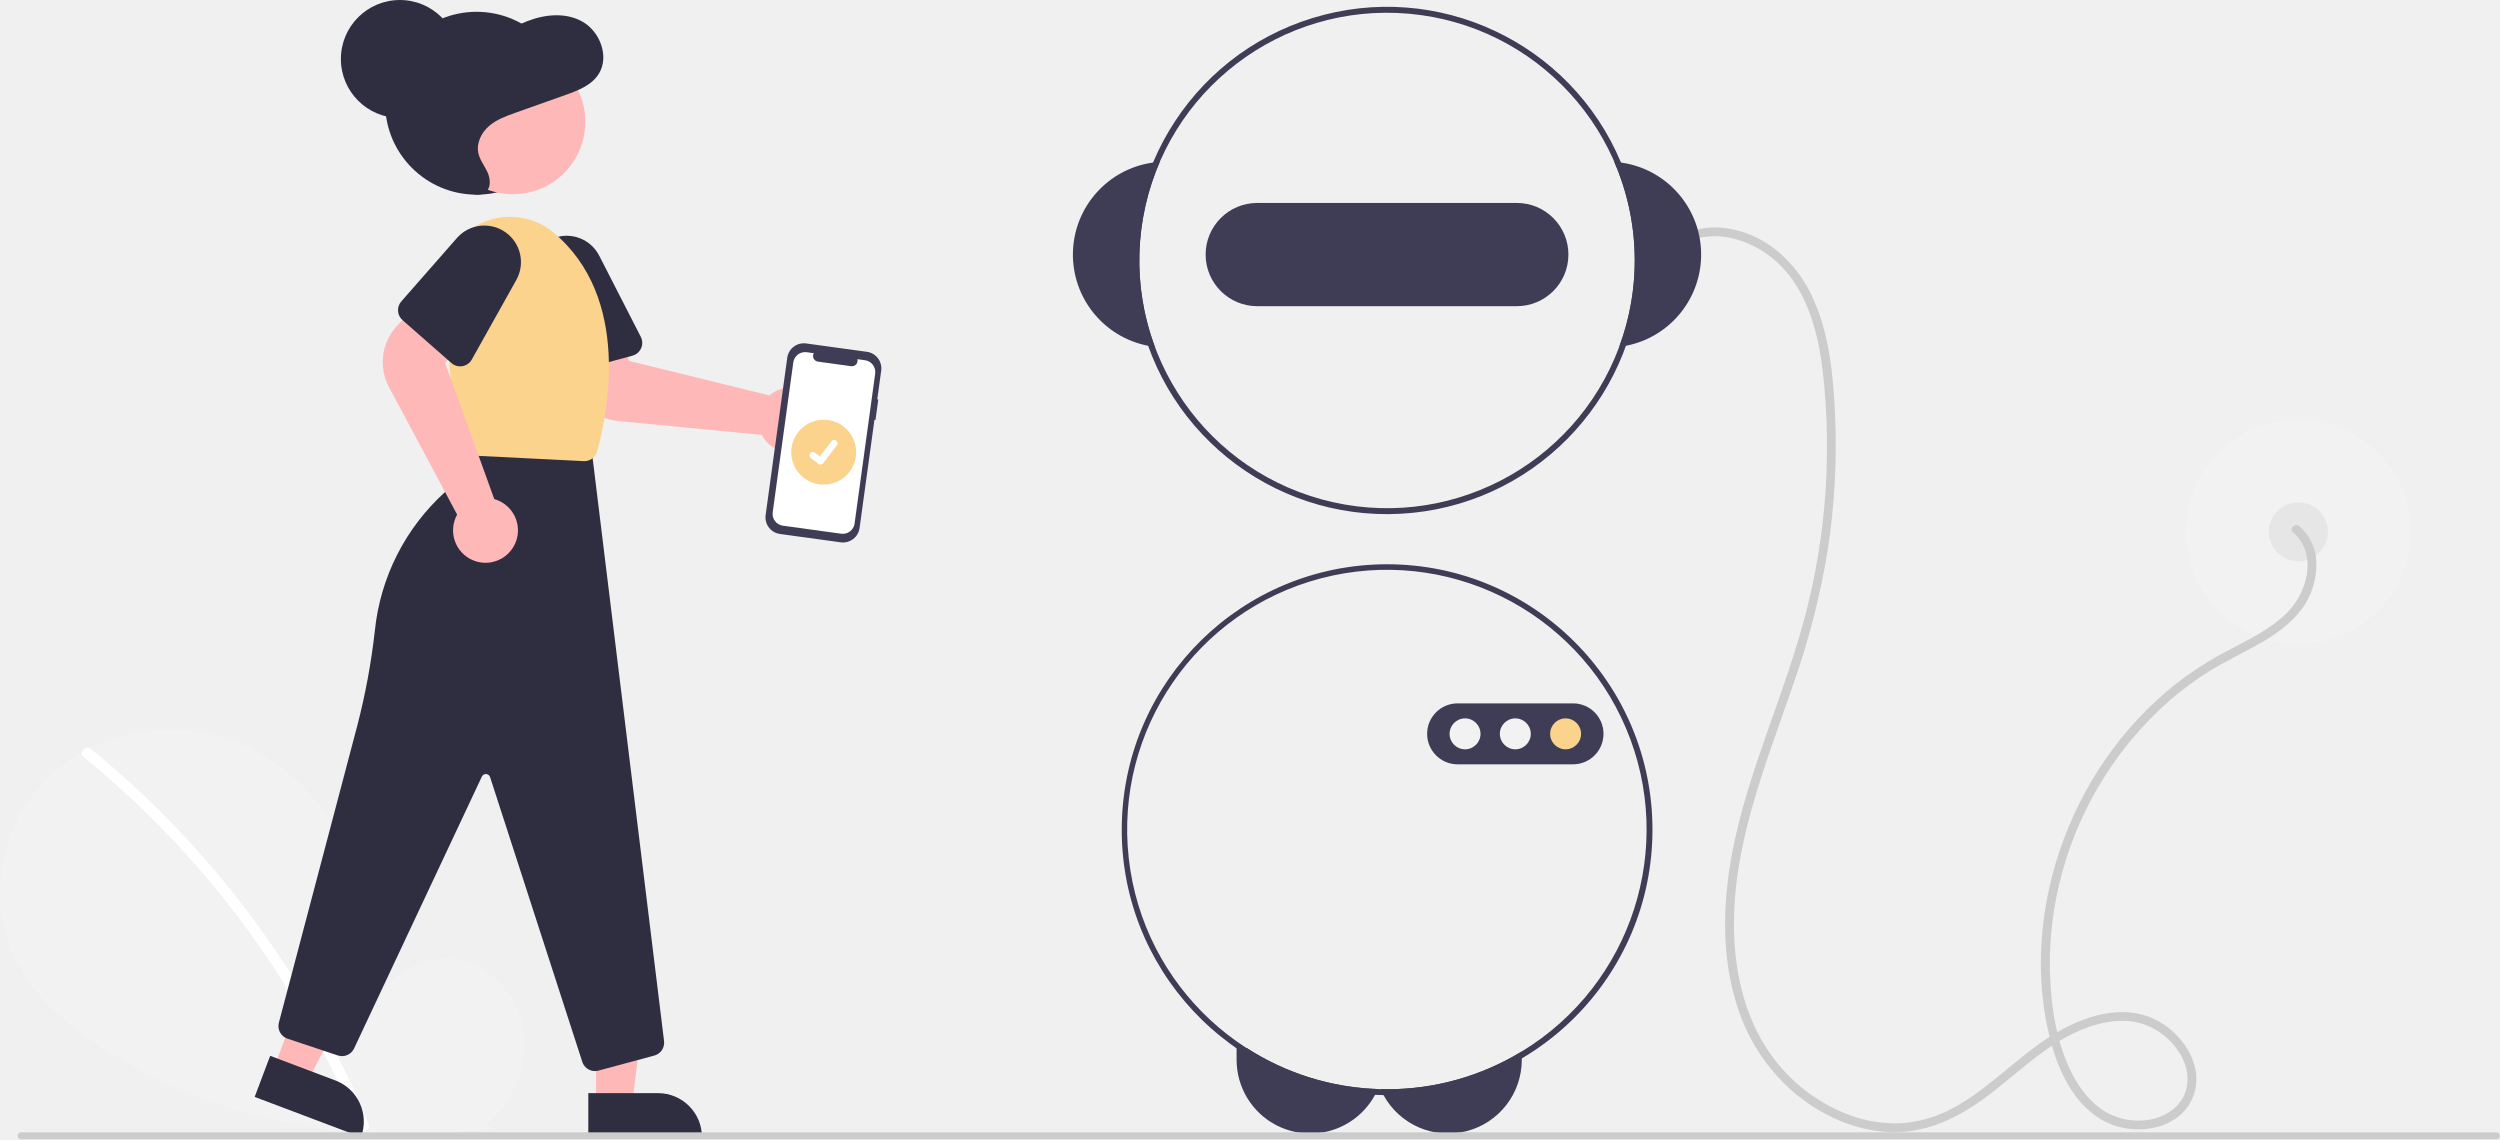
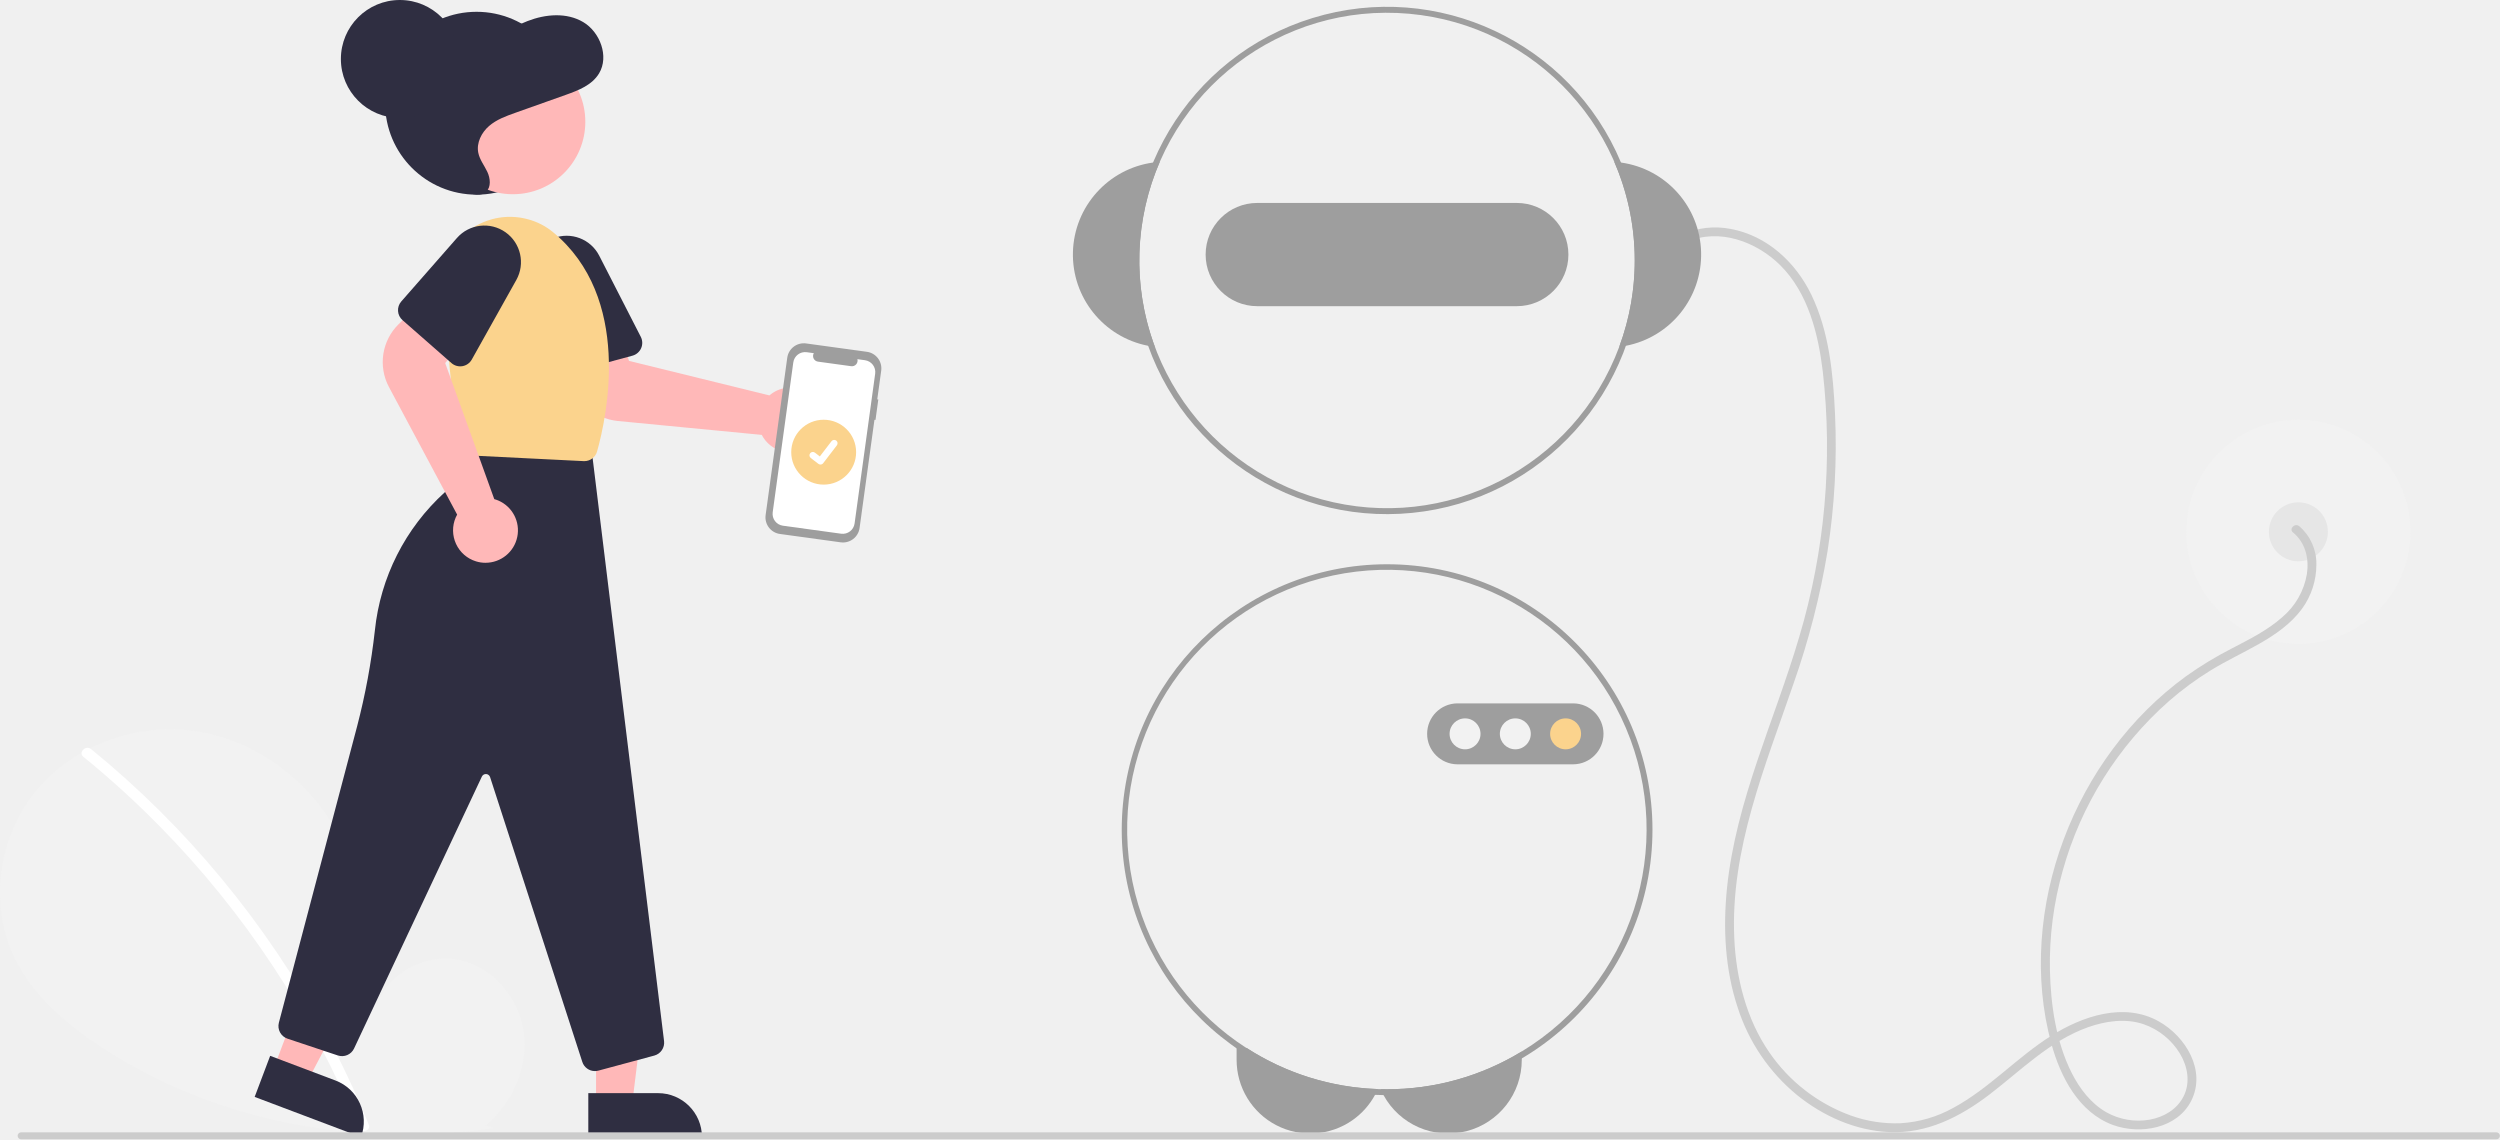
<svg xmlns="http://www.w3.org/2000/svg" data-name="Layer 1" width="847.62" height="386.288" viewBox="0 0 847.62 386.288">
  <circle cx="779.266" cy="180.31" r="38" fill="#f2f2f2" />
  <circle cx="779.266" cy="180.31" r="10" fill="#e6e6e6" />
  <path d="M953.629,437.379c4.212,3.436,5.496,8.853,4.712,14.082a24.452,24.452,0,0,1-8.394,14.681c-5.009,4.452-11.119,7.461-17.014,10.542a123.752,123.752,0,0,0-15.575,9.455c-18.961,13.781-33.285,33.403-41.483,55.3-8.184,21.86-10.38,46.672-4.161,69.327,3.077,11.209,9.302,23.303,20.898,27.521,9.244,3.362,21.864,1.196,26.571-8.33,5.056-10.234-1.998-21.737-11.084-26.818-11.778-6.586-25.847-1.773-36.441,4.893-11.663,7.339-21.039,17.871-33.215,24.448a41.739,41.739,0,0,1-17.844,5.205,44.69,44.69,0,0,1-16.909-2.612,57.273,57.273,0,0,1-27.662-21.471c-7.734-11.243-11.196-25.025-11.828-38.525-1.413-30.206,10.52-58.465,20.094-86.477a264.211,264.211,0,0,0,11.519-44.86,232.406,232.406,0,0,0,2.545-46.388c-.634-13.714-1.986-28.054-8.039-40.579-5.322-11.013-15.049-20.027-27.346-22.3a27.277,27.277,0,0,0-16.439,1.888c-1.754.8-.231,3.387,1.514,2.59,10.883-4.965,23.746-.134,31.784,7.882,9.386,9.361,12.833,23.184,14.364,35.939a225.589,225.589,0,0,1-7.968,89.993c-8.347,28.352-21.476,55.521-24.506,85.226-1.382,13.555-.672,27.567,3.66,40.565a63.359,63.359,0,0,0,20.078,29.566c8.842,7.148,19.72,12.019,31.171,12.561,12.854.609,24.127-5.122,34.1-12.745,10.681-8.165,20.509-18.239,33.447-22.817,5.899-2.087,12.617-3.061,18.673-1.052a23.43,23.43,0,0,1,12.452,10.012c2.63,4.374,3.601,9.842,1.2,14.541-2.257,4.418-6.662,6.973-11.431,7.847a22.18,22.18,0,0,1-14.724-2.502c-5.224-2.984-9.047-7.991-11.725-13.281-5.34-10.55-7.135-23.107-7.407-34.817a115.287,115.287,0,0,1,4.348-33.853,119.456,119.456,0,0,1,36.089-57.529,105.961,105.961,0,0,1,13.974-10.289c5.38-3.316,11.123-5.966,16.607-9.094,5.397-3.079,10.715-6.757,14.432-11.823a25.435,25.435,0,0,0,4.887-14.951,16.766,16.766,0,0,0-5.804-13.072c-1.484-1.211-3.619.9-2.121,2.121Z" transform="translate(-176.1901 -256.856)" fill="#ccc" />
-   <path d="M598.876,612.166a87.339,87.339,0,0,0,44.47,13.94,20.85,20.85,0,0,1-.95,1.96,25.067,25.067,0,0,1-7.6,8.55,24.969,24.969,0,0,1-39.34-20.42v-4.03Z" transform="translate(-176.1901 -256.856)" fill="#3f3d56" />
-   <path d="M692.146,613.346v2.85a24.961,24.961,0,0,1-46.88,11.95,20.848,20.848,0,0,1-.99-2.01c.73.02,1.45.03,2.18.03A87.467,87.467,0,0,0,692.146,613.346Z" transform="translate(-176.1901 -256.856)" fill="#3f3d56" />
-   <path d="M725.786,311.966c-.75-.11-1.51-.18-2.27-.23a83.981,83.981,0,0,1,1.67,62.71c.76-.09,1.51-.21,2.26-.35a31.502,31.502,0,0,0-1.66-62.13Z" transform="translate(-176.1901 -256.856)" fill="#3f3d56" />
-   <path d="M569.396,311.736c-.76.05-1.52.12-2.27.23a31.502,31.502,0,0,0-1.66,62.13c.75.14,1.5.26,2.26.35a83.981,83.981,0,0,1,1.67-62.71Z" transform="translate(-176.1901 -256.856)" fill="#3f3d56" />
-   <path d="M725.786,311.966a85.997,85.997,0,1,0,6.67,33.2A86.115,86.115,0,0,0,725.786,311.966Zm-.6,62.48a83.981,83.981,0,1,1,5.27-29.28A84.122,84.122,0,0,1,725.186,374.446Z" transform="translate(-176.1901 -256.856)" fill="#3f3d56" />
-   <path d="M690.456,325.666h-88a17.5,17.5,0,0,0,0,35h88a17.5,17.5,0,0,0,0-35Z" transform="translate(-176.1901 -256.856)" fill="#3f3d56" />
-   <path d="M646.456,448.166a89.997,89.997,0,0,0-4.06,179.9c.95.05,1.91.08,2.87.08.4.02.79.02,1.19.02a90,90,0,0,0,0-180Zm45.69,165.18a87.467,87.467,0,0,1-45.69,12.82c-.73,0-1.45-.01-2.18-.03q-.465,0-.93-.03a88.051,88.051,0,1,1,48.8-12.76Z" transform="translate(-176.1901 -256.856)" fill="#3f3d56" />
-   <path d="M709.623,515.999h-39.334a10.334,10.334,0,0,1,0-20.667h39.334a10.334,10.334,0,0,1,0,20.667Z" transform="translate(-176.1901 -256.856)" fill="#3f3d56" />
+   <path d="M598.876,612.166a87.339,87.339,0,0,0,44.47,13.94,20.85,20.85,0,0,1-.95,1.96,25.067,25.067,0,0,1-7.6,8.55,24.969,24.969,0,0,1-39.34-20.42v-4.03Z" transform="translate(-176.1901 -256.856)" fill="#9E9E9E" />
+   <path d="M692.146,613.346v2.85a24.961,24.961,0,0,1-46.88,11.95,20.848,20.848,0,0,1-.99-2.01c.73.02,1.45.03,2.18.03A87.467,87.467,0,0,0,692.146,613.346Z" transform="translate(-176.1901 -256.856)" fill="#9E9E9E" />
+   <path d="M725.786,311.966c-.75-.11-1.51-.18-2.27-.23a83.981,83.981,0,0,1,1.67,62.71c.76-.09,1.51-.21,2.26-.35a31.502,31.502,0,0,0-1.66-62.13Z" transform="translate(-176.1901 -256.856)" fill="#9E9E9E" />
+   <path d="M569.396,311.736c-.76.05-1.52.12-2.27.23a31.502,31.502,0,0,0-1.66,62.13c.75.14,1.5.26,2.26.35a83.981,83.981,0,0,1,1.67-62.71Z" transform="translate(-176.1901 -256.856)" fill="#9E9E9E" />
+   <path d="M725.786,311.966a85.997,85.997,0,1,0,6.67,33.2A86.115,86.115,0,0,0,725.786,311.966Zm-.6,62.48a83.981,83.981,0,1,1,5.27-29.28A84.122,84.122,0,0,1,725.186,374.446Z" transform="translate(-176.1901 -256.856)" fill="#9E9E9E" />
+   <path d="M690.456,325.666h-88a17.5,17.5,0,0,0,0,35h88a17.5,17.5,0,0,0,0-35Z" transform="translate(-176.1901 -256.856)" fill="#9E9E9E" />
+   <path d="M646.456,448.166a89.997,89.997,0,0,0-4.06,179.9c.95.05,1.91.08,2.87.08.4.02.79.02,1.19.02a90,90,0,0,0,0-180Zm45.69,165.18a87.467,87.467,0,0,1-45.69,12.82c-.73,0-1.45-.01-2.18-.03q-.465,0-.93-.03a88.051,88.051,0,1,1,48.8-12.76Z" transform="translate(-176.1901 -256.856)" fill="#9E9E9E" />
+   <path d="M709.623,515.999h-39.334a10.334,10.334,0,0,1,0-20.667h39.334a10.334,10.334,0,0,1,0,20.667Z" transform="translate(-176.1901 -256.856)" fill="#9E9E9E" />
  <circle cx="496.722" cy="248.81" r="5.244" fill="#f2f2f2" />
  <circle cx="513.766" cy="248.81" r="5.244" fill="#f2f2f2" />
  <circle cx="530.811" cy="248.81" r="5.244" fill="#FBD38D" />
  <path d="M340.816,638.554c8.993-7.599,14.455-19.602,13.022-31.288s-10.305-22.428-21.813-24.91-24.628,4.388-28.123,15.63c-1.924-21.674-4.141-44.257-15.664-62.715-10.434-16.713-28.507-28.672-48.093-30.811s-40.208,5.941-52.424,21.4-15.206,37.934-6.651,55.682c6.302,13.075,17.914,22.805,30.079,30.721,38.813,25.255,86.96,33.788,132.772,27.046Z" transform="translate(-176.1901 -256.856)" fill="#f2f2f2" />
  <path d="M207.089,510.848a317.625,317.625,0,0,1,44.264,43.954,322.163,322.163,0,0,1,34.908,51.663,320.844,320.844,0,0,1,14.948,31.651c.898,2.2-2.675,3.158-3.562.982A315.276,315.276,0,0,0,268.839,584.593a317.26,317.26,0,0,0-38.636-47.729A316.501,316.501,0,0,0,204.477,513.46c-1.844-1.502.783-4.102,2.612-2.612Z" transform="translate(-176.1901 -256.856)" fill="#fff" />
  <circle cx="161.576" cy="35" r="31" fill="#2f2e41" />
  <path d="M453.384,405.367a10.778,10.778,0,0,1-2.149,2.373,11.002,11.002,0,0,1-16.227-2.498,10.24,10.24,0,0,1-.537-.938l-48.85-4.713a18.013,18.013,0,0,1-15.887-14.5l-2.773-14.617,19.064-2.966,3.421,11.709,47.628,11.699a10.49,10.49,0,0,1,1.17-.89,11.003,11.003,0,0,1,15.139,15.341Z" transform="translate(-176.1901 -256.856)" fill="#ffb8b8" />
  <path d="M390.618,377.45l-21.296,5.753a4.505,4.505,0,0,1-5.518-3.171l-7.459-27.612a12.399,12.399,0,0,1,23.004-8.888l14.1,27.521A4.5,4.5,0,0,1,390.618,377.45Z" transform="translate(-176.1901 -256.856)" fill="#2f2e41" />
  <polygon points="202.092 374.133 214.351 374.133 220.184 326.845 202.089 326.846 202.092 374.133" fill="#ffb8b8" />
  <path d="M375.655,627.486h38.531a0,0,0,0,1,0,0v14.887a0,0,0,0,1,0,0H390.542a14.887,14.887,0,0,1-14.887-14.887v0A0,0,0,0,1,375.655,627.486Z" transform="translate(613.6792 1012.984) rotate(179.9974)" fill="#2f2e41" />
  <polygon points="92.822 362.185 104.292 366.515 126.454 324.337 109.526 317.946 92.822 362.185" fill="#ffb8b8" />
  <path d="M263.921,621.161h38.531a0,0,0,0,1,0,0v14.887a0,0,0,0,1,0,0H278.808a14.887,14.887,0,0,1-14.887-14.887v0A0,0,0,0,1,263.921,621.161Z" transform="translate(149.8827 1059.861) rotate(-159.3148)" fill="#2f2e41" />
  <path d="M377.895,620.005a4.497,4.497,0,0,1-4.276-3.114L342.351,520.327a1.5,1.5,0,0,0-2.785-.177l-43.334,92.201a4.504,4.504,0,0,1-5.495,2.355L273.669,609.017a4.509,4.509,0,0,1-2.928-5.418l26.544-100.547a229.082,229.082,0,0,0,6.003-32.427,73.51,73.51,0,0,1,23.717-46.877,34.205,34.205,0,0,0,10.766-20.463l.072-.503,38.874,6.138,24.624,200.929a4.52,4.52,0,0,1-3.297,4.892l-18.974,5.108A4.48,4.48,0,0,1,377.895,620.005Z" transform="translate(-176.1901 -256.856)" fill="#2f2e41" />
  <circle cx="173.891" cy="41.291" r="24.561" fill="#ffb8b8" />
  <path d="M374.301,413.205c-.077,0-.154-.002-.231-.006L335.534,411.272a4.475,4.475,0,0,1-4.252-4.035l-5.264-51.328a23.172,23.172,0,0,1,29.324-24.67h0a22.474,22.474,0,0,1,8.246,4.242c27.108,22.262,18.367,62.598,15.043,74.43A4.482,4.482,0,0,1,374.301,413.205Z" transform="translate(-176.1901 -256.856)" fill="#FBD38D" />
  <path d="M340.776,447.67a10.778,10.778,0,0,1-3.166-.475,11.002,11.002,0,0,1-6.909-14.894,10.238,10.238,0,0,1,.483-.967l-23.135-43.281a18.013,18.013,0,0,1,3.272-21.259l10.634-10.405,13.03,14.229-7.853,9.334,16.642,46.134a10.492,10.492,0,0,1,1.389.481,11.003,11.003,0,0,1-4.387,21.102Z" transform="translate(-176.1901 -256.856)" fill="#ffb8b8" />
  <path d="M329.252,379.95l-16.586-14.544a4.505,4.505,0,0,1-.417-6.35l18.857-21.505a12.399,12.399,0,0,1,20.142,14.229L336.145,378.764a4.5,4.5,0,0,1-6.894,1.186Z" transform="translate(-176.1901 -256.856)" fill="#2f2e41" />
  <path d="M334.277,322.005c2.241.795,4.988,1.495,6.752-.153,1.722-1.609,1.408-4.551.394-6.718s-2.587-4.096-3.069-6.456c-.691-3.381,1.096-6.894,3.647-9.098s5.762-3.362,8.896-4.477l17.193-6.112c4.256-1.513,8.842-3.29,11.223-7.271,3.446-5.761.296-13.995-5.357-17.356s-12.792-2.735-18.891-.372c-3.373,1.307-6.582,3.109-10.07,4.029-6.884,1.816-14.712.187-20.761,4.068-5.266,3.379-7.709,10.273-7.531,16.724s2.553,12.595,5.058,18.494c1.491,3.51,3.083,7.06,5.607,9.852s6.173,4.745,9.817,4.231Z" transform="translate(-176.1901 -256.856)" fill="#2f2e41" />
  <circle cx="135.576" cy="20" r="20" fill="#2f2e41" />
-   <path id="a5b0fbf6-85a2-48e8-ad40-c81376cd9893-138" data-name="Path 22" d="M473.978,392.306l-.355-.049,1.337-9.723a5.68,5.68,0,0,0-4.854-6.401l-20.6-2.832a5.68,5.68,0,0,0-6.401,4.854l-7.332,53.34a5.68,5.68,0,0,0,4.854,6.401l20.6,2.832a5.68,5.68,0,0,0,6.401-4.854L472.672,399.178l.355.049Z" transform="translate(-176.1901 -256.856)" fill="#3f3d56" />
+   <path id="a5b0fbf6-85a2-48e8-ad40-c81376cd9893-138" data-name="Path 22" d="M473.978,392.306l-.355-.049,1.337-9.723a5.68,5.68,0,0,0-4.854-6.401l-20.6-2.832a5.68,5.68,0,0,0-6.401,4.854l-7.332,53.34a5.68,5.68,0,0,0,4.854,6.401l20.6,2.832a5.68,5.68,0,0,0,6.401-4.854L472.672,399.178l.355.049Z" transform="translate(-176.1901 -256.856)" fill="#9E9E9E" />
  <path id="a5d1dbd7-b3f0-4599-af89-34309e57a462-139" data-name="Path 23" d="M469.459,378.986l-2.565-.353a1.922,1.922,0,0,1-2.124,2.381l-11.256-1.547a1.922,1.922,0,0,1-1.403-2.866l-2.395-.329a4.046,4.046,0,0,0-4.56,3.458L438.172,430.534a4.046,4.046,0,0,0,3.458,4.56l19.743,2.714a4.046,4.046,0,0,0,4.56-3.458h0l6.984-50.804a4.046,4.046,0,0,0-3.458-4.559Z" transform="translate(-176.1901 -256.856)" fill="#fff" />
  <circle cx="279.266" cy="153.31" r="11" fill="#FBD38D" />
  <path d="M454.366,414.362a1.141,1.141,0,0,1-.686-.228l-.012-.009-2.585-1.979a1.148,1.148,0,1,1,1.397-1.823l1.674,1.284,3.957-5.16a1.148,1.148,0,0,1,1.61-.213l-.025.033.025-.033a1.15,1.15,0,0,1,.213,1.61l-4.654,6.07A1.149,1.149,0,0,1,454.366,414.362Z" transform="translate(-176.1901 -256.856)" fill="#fff" />
  <path d="M1022.619,643.144h-839.294a1.191,1.191,0,0,1,0-2.381h839.294a1.191,1.191,0,0,1,0,2.381Z" transform="translate(-176.1901 -256.856)" fill="#ccc" />
</svg>
